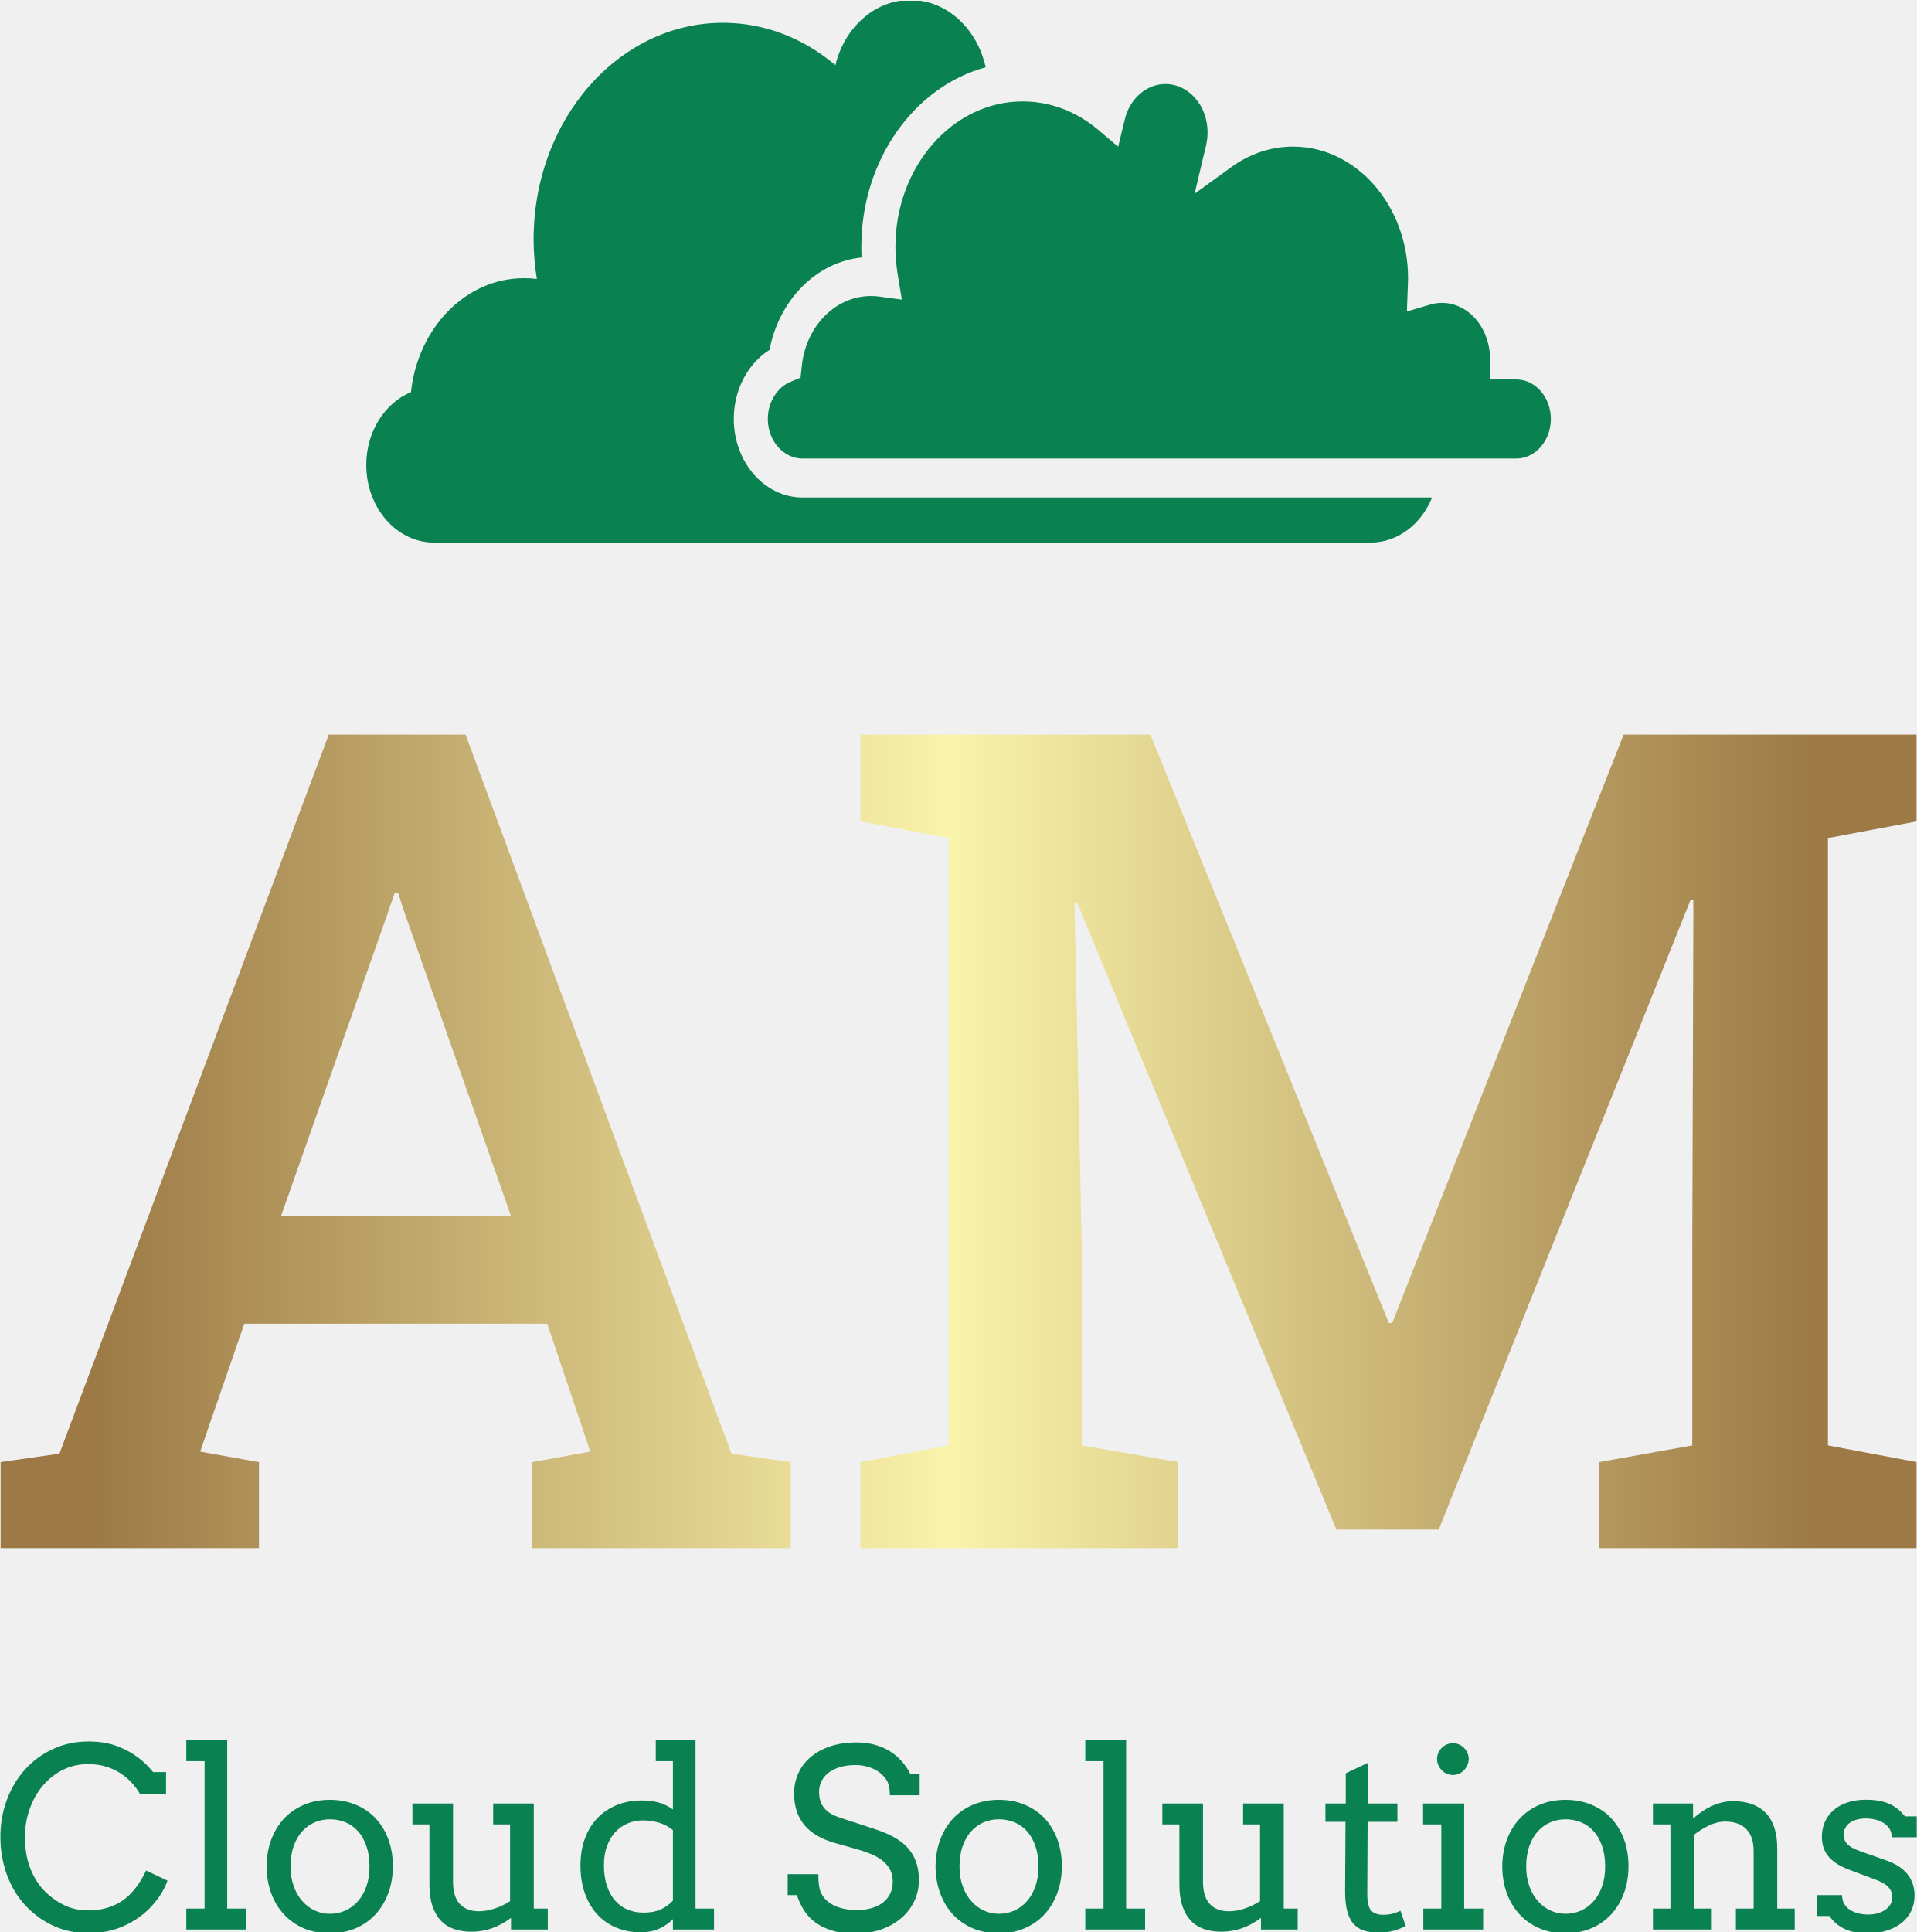
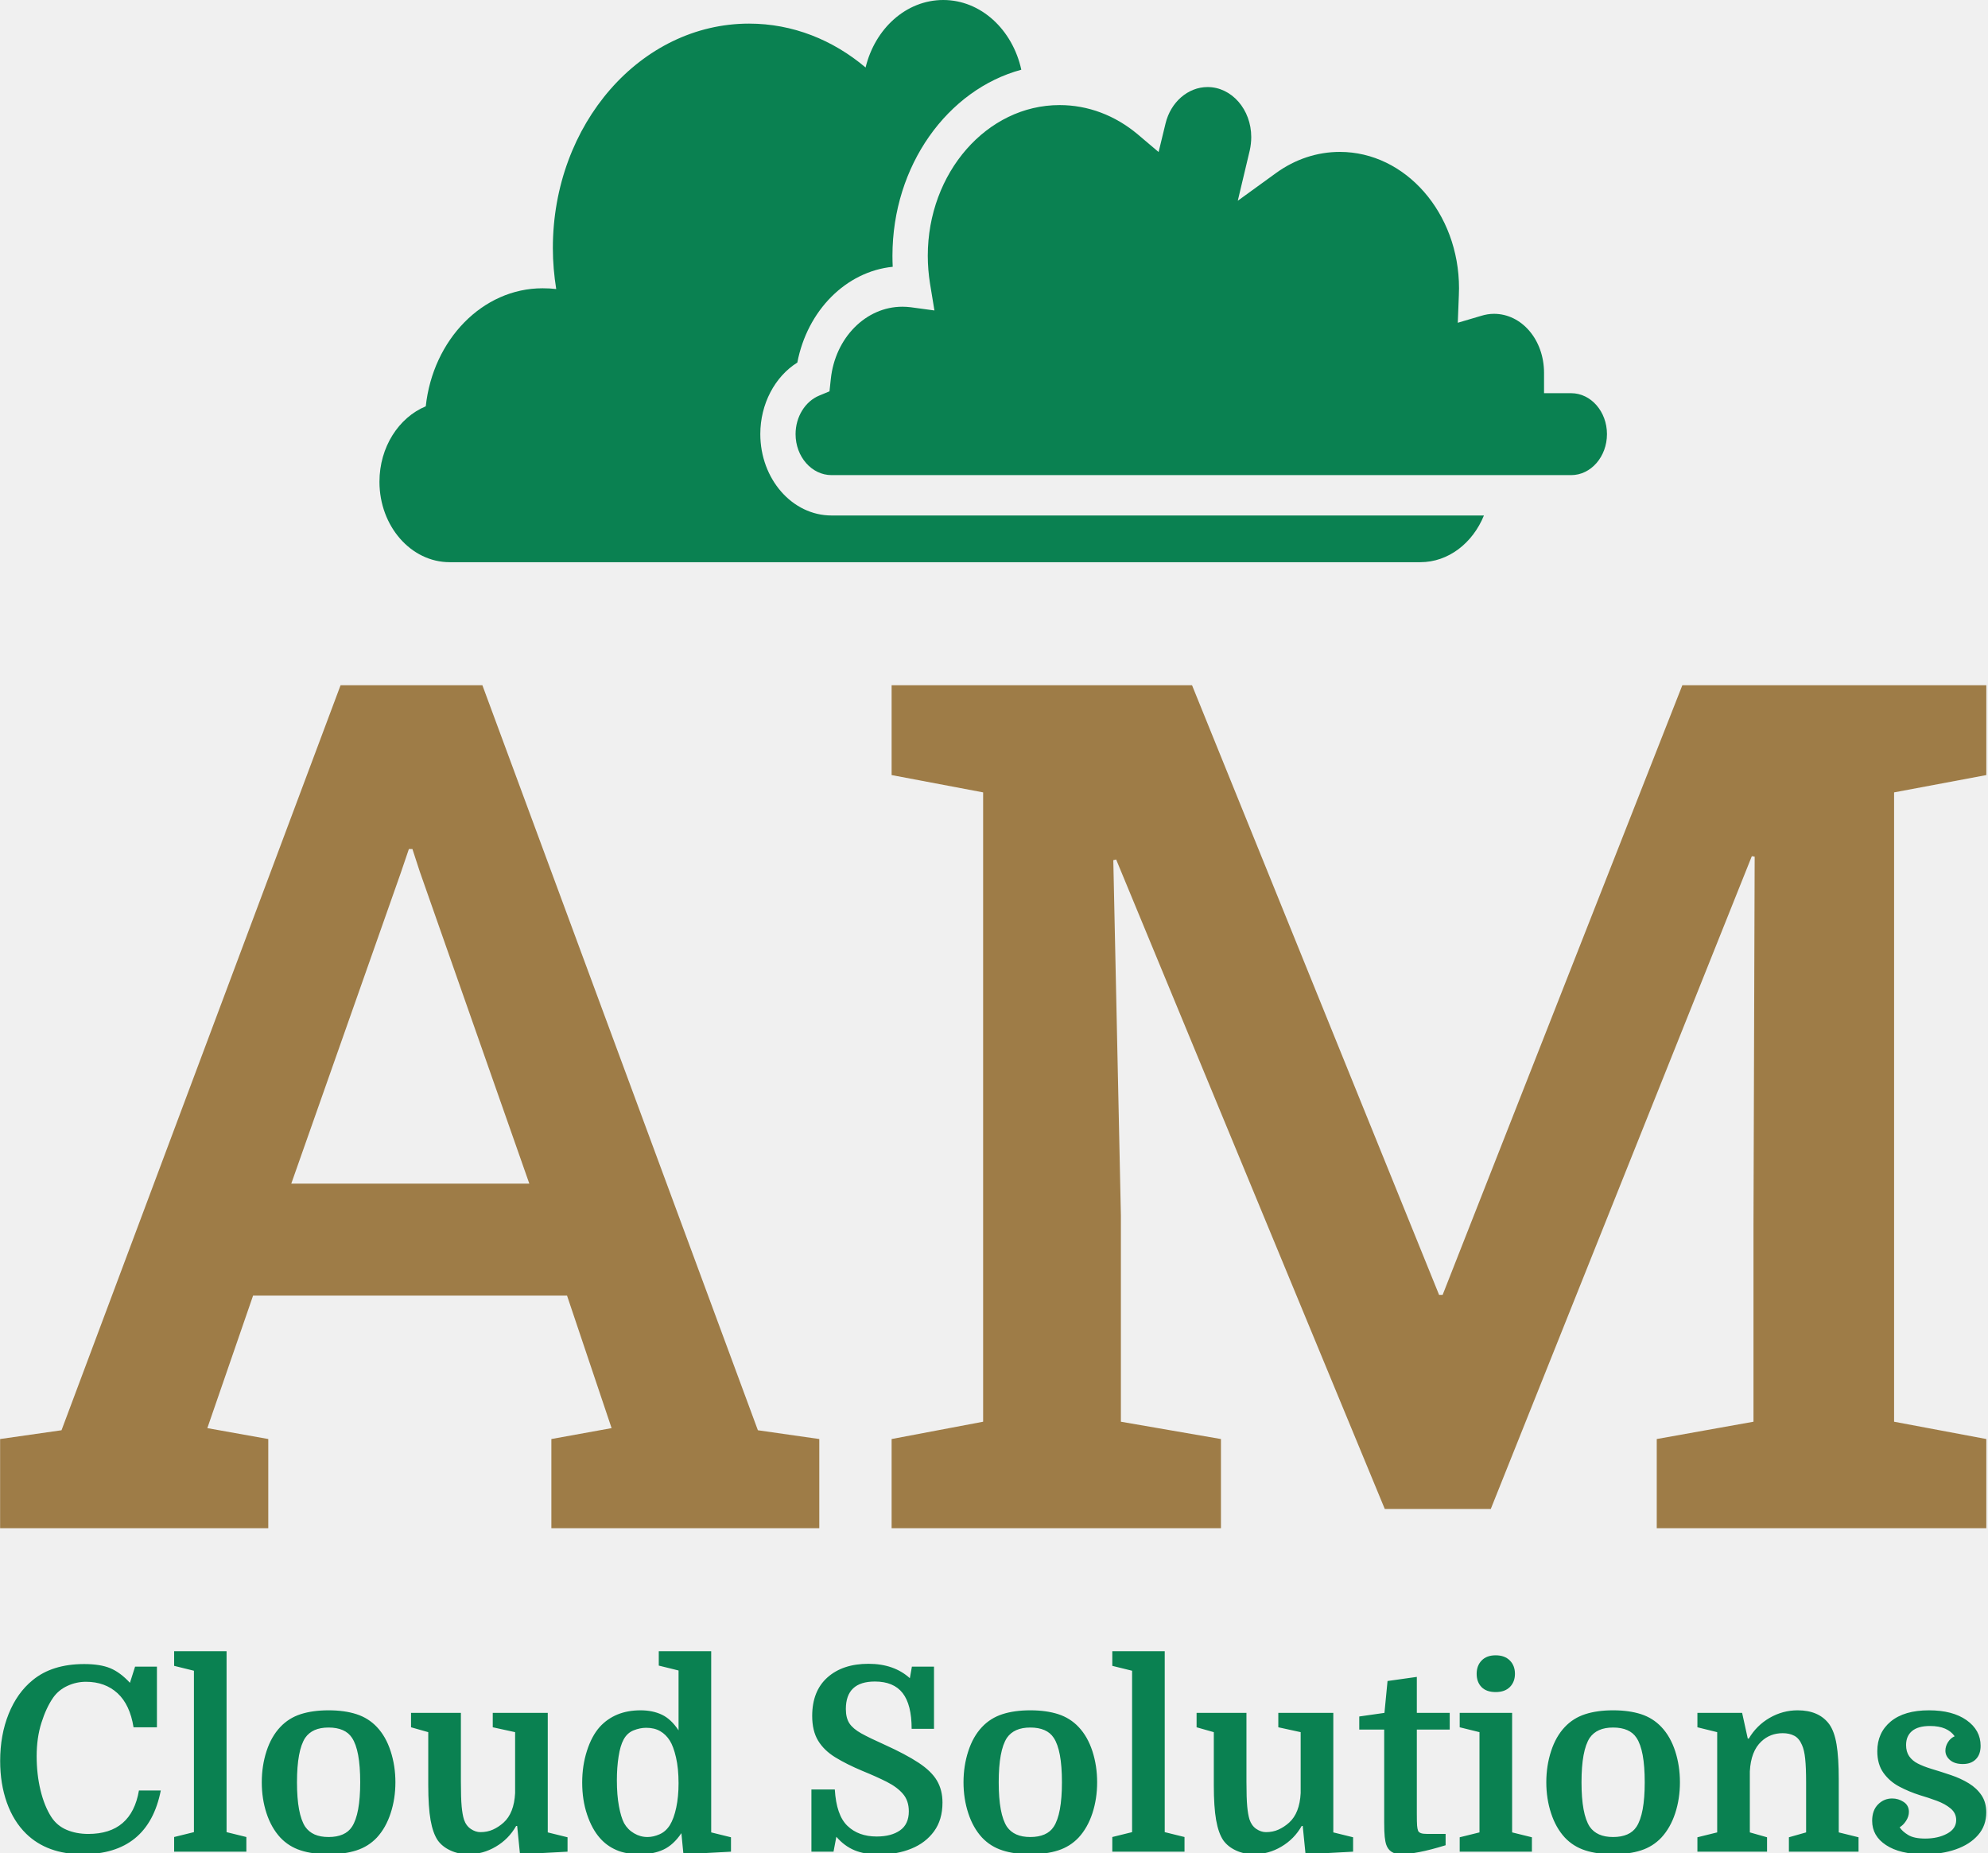
- <svg xmlns="http://www.w3.org/2000/svg" version="1.1" width="1000" height="1008" viewBox="0 0 1000 1008">
-   <g transform="matrix(1,0,0,1,0.1976897,0.4080972)">
-     <svg viewBox="0 0 245 247" data-background-color="#1f2937" preserveAspectRatio="xMidYMid meet" height="1008" width="1000">
-       <g id="tight-bounds" transform="matrix(1,0,0,1,-0.04843399,-0.1)">
-         <svg viewBox="0 0 245.097 247.2" height="247.2" width="245.097">
+ <svg xmlns="http://www.w3.org/2000/svg" version="1.1" width="1500" height="1398" viewBox="0 0 1500 1398">
+   <g transform="matrix(1,0,0,1,-0.5944038,0.5659919)">
+     <svg viewBox="0 0 265 247" data-background-color="#1f2937" preserveAspectRatio="xMidYMid meet" height="1398" width="1500">
+       <g id="tight-bounds" transform="matrix(1,0,0,1,0.1050113,-0.1)">
+         <svg viewBox="0 0 264.79 247.2" height="247.2" width="264.79">
          <g>
-             <svg viewBox="0 0 245.097 247.2" height="247.2" width="245.097">
+             <svg viewBox="0 0 264.79 247.2" height="247.2" width="264.79">
              <g>
-                 <svg viewBox="0 0 395.52 398.914" height="247.2" width="245.097">
-                   <g transform="matrix(1,0,0,1,0,151.5611)">
-                     <svg viewBox="0 0 395.52 247.353" height="247.353" width="395.52">
-                       <g id="textblocktransform">
-                         <svg viewBox="0 0 395.52 247.353" height="247.353" width="395.52" id="textblock">
-                           <g>
-                             <svg viewBox="0 0 395.52 167.845" height="167.845" width="395.52">
-                               <g transform="matrix(1,0,0,1,0,0)">
-                                 <svg width="395.52" viewBox="1.29 -35.55 83.77 35.55" height="167.845" data-palette-color="url(#42454261-adbe-470b-a712-112ee8628300)" />
+                 <svg viewBox="0 0 264.79 247.2" height="247.2" width="264.79">
+                   <g>
+                     <svg viewBox="0 0 395.52 369.246" height="247.2" width="264.79">
+                       <g transform="matrix(1,0,0,1,0,136.4295)">
+                         <svg viewBox="0 0 395.52 232.816" height="232.816" width="395.52">
+                           <g id="textblocktransform">
+                             <svg viewBox="0 0 395.52 232.816" height="232.816" width="395.52" id="textblock">
+                               <g>
+                                 <svg viewBox="0 0 395.52 167.845" height="167.845" width="395.52">
+                                   <g transform="matrix(1,0,0,1,0,0)">
+                                     <svg width="395.52" viewBox="1.29 -35.55 83.77 35.55" height="167.845" data-palette-color="#9e7c47">
+                                       <path d="M12.6 0L1.29 0 1.29-3.76 3.88-4.13 15.65-35.55 21.63-35.55 33.25-4.13 35.84-3.76 35.84 0 24.54 0 24.54-3.76 27.08-4.22 25.2-9.81 11.96-9.81 10.03-4.22 12.6-3.76 12.6 0ZM18.19-27.64L13.57-14.53 23.61-14.53 18.99-27.69 18.68-28.64 18.53-28.64 18.19-27.64ZM52.78 0L38.89 0 38.89-3.76 42.75-4.49 42.75-31.03 38.89-31.76 38.89-35.55 42.75-35.55 51.56-35.55 61.98-9.84 62.13-9.84 72.24-35.55 85.06-35.55 85.06-31.76 81.17-31.03 81.17-4.49 85.06-3.76 85.06 0 71.16 0 71.16-3.76 75.24-4.49 75.24-12.77 75.29-28.32 75.17-28.34 64.16-0.81 59.69-0.81 48.36-28.2 48.24-28.17 48.56-13.18 48.56-4.49 52.78-3.76 52.78 0Z" opacity="1" transform="matrix(1,0,0,1,0,0)" fill="#9e7c47" class="wordmark-text-0" data-fill-palette-color="primary" id="text-0" />
+                                     </svg>
+                                   </g>
+                                 </svg>
                              </g>
-                             </svg>
-                           </g>
-                           <g transform="matrix(1,0,0,1,0,207.4695)">
-                             <svg viewBox="0 0 395.52 39.883" height="39.883" width="395.52">
-                               <g transform="matrix(1,0,0,1,0,0)">
-                                 <svg width="395.52" viewBox="1.76 -37.99 384.68 38.8" height="39.883" data-palette-color="#0a8151">
-                                   <path d="M35.01-27.25L29.76-27.25Q28.13-30.03 25.43-31.62 22.73-33.2 19.41-33.2L19.41-33.2Q16.58-33.2 14.23-32.01 11.89-30.81 10.22-28.8 8.54-26.78 7.62-24.13 6.69-21.48 6.69-18.55L6.69-18.55Q6.69-15.09 7.71-12.41 8.74-9.74 10.39-7.97 12.04-6.2 14.31-5.02 16.58-3.83 19.41-3.83L19.41-3.83Q23.27-3.83 26.12-5.7 28.98-7.57 31.01-11.84L31.01-11.84 35.3-9.81Q34.38-7.18 32.15-4.72 29.93-2.27 26.67-0.77 23.41 0.73 19.46 0.73L19.46 0.73Q15.67 0.73 12.5-0.7 9.33-2.12 6.85-4.76 4.37-7.4 3.06-11.01 1.76-14.62 1.76-18.55L1.76-18.55Q1.76-22.51 3.06-26.03 4.37-29.54 6.73-32.14 9.08-34.74 12.34-36.24 15.6-37.74 19.41-37.74L19.41-37.74Q22.8-37.74 25.27-36.78 27.73-35.82 29.46-34.48 31.18-33.15 32.42-31.59L32.42-31.59 35.01-31.59 35.01-27.25ZM39.08-33.79L39.08-37.99 47.29-37.99 47.29-4.2 51.1-4.2 51.1 0 39.08 0 39.08-4.2 42.75-4.2 42.75-33.79 39.08-33.79ZM55.2-12.65L55.2-12.65Q55.22-15.65 56.16-18.12 57.1-20.58 58.78-22.35 60.47-24.12 62.79-25.07 65.11-26.03 67.89-26.03L67.89-26.03Q70.7-26.03 73.03-25.07 75.36-24.12 77.02-22.38 78.68-20.63 79.61-18.16 80.54-15.7 80.54-12.7L80.54-12.7Q80.54-9.74 79.61-7.26 78.68-4.79 77.02-3 75.36-1.22 73.03-0.23 70.7 0.76 67.89 0.76L67.89 0.76Q65.03 0.76 62.71-0.22 60.4-1.2 58.74-2.97 57.08-4.74 56.15-7.2 55.22-9.67 55.2-12.65ZM60-12.65L60-12.65Q60-10.47 60.63-8.72 61.25-6.96 62.34-5.73 63.42-4.49 64.85-3.82 66.28-3.15 67.89-3.15L67.89-3.15Q69.58-3.15 71.03-3.81 72.48-4.47 73.55-5.7 74.63-6.93 75.24-8.69 75.85-10.45 75.85-12.65L75.85-12.65Q75.85-14.94 75.24-16.72 74.63-18.51 73.57-19.7 72.5-20.9 71.04-21.51 69.58-22.12 67.89-22.12L67.89-22.12Q66.28-22.12 64.85-21.51 63.42-20.9 62.34-19.7 61.25-18.51 60.63-16.72 60-14.94 60-12.65ZM100.68-21.09L100.68-25.29 108.83-25.29 108.83-4.2 111.64-4.2 111.64 0 104.26 0 104.26-2.34Q102.56-1.03 100.54-0.29 98.53 0.44 96.23 0.44L96.23 0.44Q94.33 0.44 92.78-0.11 91.23-0.66 90.14-1.82 89.06-2.98 88.47-4.76 87.88-6.54 87.88-9.01L87.88-9.01 87.88-21.09 84.47-21.09 84.47-25.29 92.62-25.29 92.62-9.55Q92.62-6.64 93.96-5.15 95.31-3.66 97.82-3.66L97.82-3.66Q99.31-3.66 100.96-4.2 102.6-4.74 104.07-5.69L104.07-5.69 104.07-21.09 100.68-21.09ZM133.32-33.79L133.32-37.99 141.3-37.99 141.3-4.2 145.01-4.2 145.01 0 136.76 0 136.76-2.08Q135.54-0.83 133.93-0.13 132.31 0.56 130.26 0.56L130.26 0.56Q127.7 0.56 125.49-0.33 123.28-1.22 121.66-2.94 120.03-4.66 119.12-7.17 118.2-9.67 118.2-12.89L118.2-12.89Q118.2-15.82 119.08-18.23 119.96-20.63 121.57-22.33 123.18-24.02 125.45-24.96 127.72-25.9 130.51-25.9L130.51-25.9Q132.34-25.9 133.85-25.5 135.37-25.1 136.76-24.1L136.76-24.1 136.76-33.79 133.32-33.79ZM130.85-3.39L130.85-3.39Q132.88-3.39 134.24-3.99 135.61-4.59 136.76-5.79L136.76-5.79 136.76-19.95Q135.54-20.97 133.95-21.44 132.36-21.9 130.7-21.9L130.7-21.9Q129.09-21.9 127.68-21.3 126.26-20.7 125.2-19.56 124.14-18.41 123.53-16.75 122.91-15.09 122.91-12.94L122.91-12.94Q122.91-10.6 123.5-8.81 124.09-7.03 125.14-5.82 126.19-4.61 127.65-4 129.12-3.39 130.85-3.39ZM146.91 0Q146.91 0 146.91 0ZM180.31-26.95Q180.31-29.1 179.53-30.18 178.74-31.25 177.8-31.82 176.86-32.4 175.74-32.7 174.62-33.01 173.5-33.01L173.5-33.01Q171.64-33.01 170.25-32.58 168.86-32.15 167.94-31.42 167.03-30.69 166.56-29.71 166.1-28.74 166.1-27.66L166.1-27.66Q166.1-26.05 166.67-25.06 167.25-24.07 168.12-23.47 169-22.88 170.07-22.53 171.13-22.19 172.1-21.85L172.1-21.85 177.04-20.24Q179.26-19.53 180.95-18.63 182.65-17.72 183.8-16.49 184.95-15.26 185.54-13.65 186.14-12.04 186.14-9.91L186.14-9.91Q186.14-7.62 185.2-5.66 184.26-3.71 182.58-2.27 180.89-0.83 178.56-0.01 176.23 0.81 173.45 0.81L173.45 0.81Q170.59 0.81 168.56 0.16 166.54-0.49 165.16-1.57 163.78-2.66 162.95-4.05 162.12-5.44 161.65-6.91L161.65-6.91 159.8-6.91 159.8-11.11 165.95-11.11Q165.95-8.4 166.53-7.28 167.1-6.15 168.12-5.41 169.15-4.66 170.57-4.28 171.98-3.91 173.69-3.91L173.69-3.91Q175.35-3.91 176.68-4.3 178.01-4.69 178.95-5.43 179.89-6.18 180.39-7.24 180.89-8.3 180.89-9.64L180.89-9.64Q180.89-11.13 180.27-12.17 179.65-13.21 178.67-13.94 177.69-14.67 176.54-15.14 175.38-15.6 174.3-15.94L174.3-15.94 168.95-17.46Q167.2-17.99 165.74-18.82 164.29-19.65 163.25-20.85 162.22-22.05 161.65-23.65 161.09-25.24 161.09-27.34L161.09-27.34Q161.09-29.47 161.92-31.32 162.75-33.18 164.36-34.57 165.98-35.96 168.31-36.76 170.64-37.55 173.64-37.55L173.64-37.55Q175.62-37.55 177.29-37.08 178.96-36.62 180.32-35.78 181.67-34.94 182.71-33.75 183.75-32.57 184.46-31.15L184.46-31.15 186.29-31.15 186.29-26.95 180.31-26.95ZM189.48-12.65L189.48-12.65Q189.51-15.65 190.45-18.12 191.39-20.58 193.07-22.35 194.76-24.12 197.08-25.07 199.4-26.03 202.18-26.03L202.18-26.03Q204.99-26.03 207.32-25.07 209.65-24.12 211.31-22.38 212.97-20.63 213.9-18.16 214.83-15.7 214.83-12.7L214.83-12.7Q214.83-9.74 213.9-7.26 212.97-4.79 211.31-3 209.65-1.22 207.32-0.23 204.99 0.76 202.18 0.76L202.18 0.76Q199.32 0.76 197-0.22 194.68-1.2 193.02-2.97 191.36-4.74 190.44-7.2 189.51-9.67 189.48-12.65ZM194.29-12.65L194.29-12.65Q194.29-10.47 194.92-8.72 195.54-6.96 196.63-5.73 197.71-4.49 199.14-3.82 200.57-3.15 202.18-3.15L202.18-3.15Q203.86-3.15 205.32-3.81 206.77-4.47 207.84-5.7 208.92-6.93 209.53-8.69 210.14-10.45 210.14-12.65L210.14-12.65Q210.14-14.94 209.53-16.72 208.92-18.51 207.86-19.7 206.79-20.9 205.33-21.51 203.86-22.12 202.18-22.12L202.18-22.12Q200.57-22.12 199.14-21.51 197.71-20.9 196.63-19.7 195.54-18.51 194.92-16.72 194.29-14.94 194.29-12.65ZM219.54-33.79L219.54-37.99 227.74-37.99 227.74-4.2 231.55-4.2 231.55 0 219.54 0 219.54-4.2 223.2-4.2 223.2-33.79 219.54-33.79ZM251.22-21.09L251.22-25.29 259.38-25.29 259.38-4.2 262.18-4.2 262.18 0 254.81 0 254.81-2.34Q253.1-1.03 251.09-0.29 249.07 0.44 246.78 0.44L246.78 0.44Q244.87 0.44 243.32-0.11 241.77-0.66 240.69-1.82 239.6-2.98 239.02-4.76 238.43-6.54 238.43-9.01L238.43-9.01 238.43-21.09 235.01-21.09 235.01-25.29 243.17-25.29 243.17-9.55Q243.17-6.64 244.51-5.15 245.85-3.66 248.37-3.66L248.37-3.66Q249.86-3.66 251.5-4.2 253.15-4.74 254.62-5.69L254.62-5.69 254.62-21.09 251.22-21.09ZM276.27-33.45L276.27-25.29 282.2-25.29 282.2-21.61 276.22-21.61 276.15-7.01Q276.15-5.52 276.49-4.59 276.83-3.66 277.59-3.31 278.34-2.95 279.3-2.95L279.3-2.95Q280.32-2.95 281.1-3.14 281.88-3.32 282.81-3.76L282.81-3.76 283.86-0.71Q282.69-0.1 281.4 0.26 280.1 0.61 278.34 0.61L278.34 0.61Q276.68 0.61 275.45 0.21 274.22-0.2 273.38-1.15 272.53-2.1 272.12-3.7 271.7-5.3 271.7-7.69L271.7-7.69 271.78-21.61 267.75-21.61 267.75-25.29 271.83-25.29 271.83-31.35 276.27-33.45ZM287.35-21.09L287.35-25.29 295.6-25.29 295.6-4.2 299.41-4.2 299.41 0 287.4 0 287.4-4.2 291.01-4.2 291.01-21.09 287.35-21.09ZM290.16-34.25L290.16-34.25Q290.16-34.89 290.41-35.46 290.67-36.04 291.1-36.46 291.53-36.89 292.11-37.15 292.7-37.4 293.36-37.4L293.36-37.4Q293.99-37.4 294.56-37.15 295.14-36.89 295.57-36.46 295.99-36.04 296.25-35.46 296.51-34.89 296.51-34.25L296.51-34.25Q296.51-33.59 296.25-33.01 295.99-32.42 295.57-31.97 295.14-31.52 294.56-31.26 293.99-31.01 293.36-31.01L293.36-31.01Q292.7-31.01 292.11-31.26 291.53-31.52 291.1-31.97 290.67-32.42 290.41-33.01 290.16-33.59 290.16-34.25ZM303.24-12.65L303.24-12.65Q303.27-15.65 304.21-18.12 305.15-20.58 306.83-22.35 308.51-24.12 310.83-25.07 313.15-26.03 315.94-26.03L315.94-26.03Q318.74-26.03 321.08-25.07 323.41-24.12 325.07-22.38 326.73-20.63 327.66-18.16 328.58-15.7 328.58-12.7L328.58-12.7Q328.58-9.74 327.66-7.26 326.73-4.79 325.07-3 323.41-1.22 321.08-0.23 318.74 0.76 315.94 0.76L315.94 0.76Q313.08 0.76 310.76-0.22 308.44-1.2 306.78-2.97 305.12-4.74 304.19-7.2 303.27-9.67 303.24-12.65ZM308.05-12.65L308.05-12.65Q308.05-10.47 308.67-8.72 309.3-6.96 310.38-5.73 311.47-4.49 312.9-3.82 314.33-3.15 315.94-3.15L315.94-3.15Q317.62-3.15 319.07-3.81 320.53-4.47 321.6-5.7 322.68-6.93 323.29-8.69 323.9-10.45 323.9-12.65L323.9-12.65Q323.9-14.94 323.29-16.72 322.68-18.51 321.61-19.7 320.55-20.9 319.09-21.51 317.62-22.12 315.94-22.12L315.94-22.12Q314.33-22.12 312.9-21.51 311.47-20.9 310.38-19.7 309.3-18.51 308.67-16.72 308.05-14.94 308.05-12.65ZM350.14 0L350.14-4.2 353.7-4.2 353.7-15.75Q353.7-18.65 352.23-20.15 350.75-21.66 347.99-21.66L347.99-21.66Q346.4-21.66 344.79-20.9 343.18-20.14 341.74-19.02L341.74-19.02 341.74-4.2 345.3-4.2 345.3 0 333.49 0 333.49-4.2 337-4.2 337-21.09 333.49-21.09 333.49-25.29 341.54-25.29 341.54-22.31 341.59-22.31Q342.4-23.02 343.31-23.66 344.23-24.29 345.23-24.76 346.23-25.22 347.32-25.49 348.41-25.76 349.6-25.76L349.6-25.76Q351.63-25.76 353.26-25.2 354.9-24.63 356.05-23.49 357.19-22.34 357.82-20.54 358.44-18.75 358.44-16.31L358.44-16.31 358.44-4.2 361.95-4.2 361.95 0 350.14 0ZM381.43-18.51Q381.43-19.53 380.96-20.25 380.48-20.97 379.73-21.42 378.97-21.88 378.04-22.08 377.11-22.29 376.23-22.29L376.23-22.29Q375.26-22.29 374.44-22.07 373.62-21.85 373.04-21.44 372.45-21.02 372.12-20.42 371.79-19.82 371.79-19.09L371.79-19.09Q371.79-17.82 372.56-17.08 373.33-16.33 375.14-15.7L375.14-15.7 379.99-13.99Q383.12-12.94 384.56-11.13 386-9.33 386-6.81L386-6.81Q386-5.13 385.33-3.72 384.66-2.32 383.42-1.33 382.19-0.34 380.46 0.21 378.72 0.76 376.6 0.76L376.6 0.76Q373.65 0.76 371.79-0.2 369.94-1.15 368.93-2.71L368.93-2.71 366.4-2.71 366.4-6.91 371.45-6.91Q371.45-5.86 371.9-5.11 372.35-4.37 373.1-3.91 373.84-3.44 374.78-3.22 375.72-3 376.7-3L376.7-3Q377.65-3 378.53-3.23 379.41-3.47 380.08-3.92 380.75-4.37 381.14-5 381.53-5.64 381.53-6.45L381.53-6.45Q381.53-7.67 380.74-8.52 379.95-9.38 378.04-10.06L378.04-10.06 373.21-11.87Q370.25-12.92 368.82-14.54 367.4-16.16 367.4-18.6L367.4-18.6Q367.4-20.21 367.99-21.58 368.59-22.95 369.73-23.94 370.86-24.93 372.5-25.49 374.13-26.05 376.23-26.05L376.23-26.05Q378.94-26.05 380.78-25.29 382.61-24.54 384.07-22.71L384.07-22.71 386.44-22.71 386.44-18.51 381.43-18.51Z" opacity="1" transform="matrix(1,0,0,1,0,0)" fill="#0a8151" class="slogan-text-1" data-fill-palette-color="secondary" id="text-1" />
+                               <g transform="matrix(1,0,0,1,0,192.3379)">
+                                 <svg viewBox="0 0 395.52 40.478" height="40.478" width="395.52">
+                                   <g transform="matrix(1,0,0,1,0,0)">
+                                     <svg width="395.52" viewBox="2.15 -39 386.42 39.55" height="40.478" data-palette-color="#0a8151">
+                                       <path d="M18.85-33.05L18.85-33.05Q16.95-33.05 15.23-32.25 13.5-31.45 12.45-29.95L12.45-29.95Q11.1-28 10.18-25.08 9.25-22.15 9.25-18.6L9.25-18.6Q9.25-15.05 10-11.95 10.75-8.85 12.1-6.75L12.1-6.75Q13.2-5.05 15.08-4.25 16.95-3.45 19.3-3.45L19.3-3.45Q27.7-3.45 29.15-11.9L29.15-11.9 33.4-11.9Q30.95 0.5 18.2 0.5L18.2 0.5Q11.3 0.5 7.2-3.5L7.2-3.5Q4.75-5.9 3.45-9.55 2.15-13.2 2.15-17.65L2.15-17.65Q2.15-22.7 3.8-26.8 5.45-30.9 8.45-33.35L8.45-33.35Q12.25-36.5 18.5-36.5L18.5-36.5Q21.6-36.5 23.55-35.7 25.5-34.9 27.4-32.85L27.4-32.85 28.4-36 32.65-36 32.65-24.2 28.1-24.2Q27.4-28.6 24.98-30.83 22.55-33.05 18.85-33.05ZM36-2.85L39.85-3.8 39.85-35.2 36-36.15 36-39 46.2-39 46.2-3.8 50.05-2.85 50.05 0 36 0 36-2.85ZM79.05-13.5L79.05-13.5Q79.05-10.3 78.12-7.48 77.2-4.65 75.45-2.75L75.45-2.75Q73.8-1 71.47-0.25 69.15 0.5 66.05 0.5L66.05 0.5Q62.95 0.5 60.62-0.25 58.3-1 56.65-2.75L56.65-2.75Q54.9-4.65 53.97-7.48 53.05-10.3 53.05-13.5L53.05-13.5Q53.05-16.7 53.97-19.55 54.9-22.4 56.65-24.25L56.65-24.25Q58.3-26 60.62-26.75 62.95-27.5 66.05-27.5L66.05-27.5Q69.15-27.5 71.47-26.75 73.8-26 75.45-24.25L75.45-24.25Q77.2-22.4 78.12-19.55 79.05-16.7 79.05-13.5ZM61.5-4.85L61.5-4.85Q62.2-3.85 63.32-3.35 64.45-2.85 66.05-2.85L66.05-2.85Q67.65-2.85 68.8-3.35 69.95-3.85 70.6-4.85L70.6-4.85Q72.2-7.3 72.2-13.5L72.2-13.5Q72.2-16.65 71.8-18.8 71.4-20.95 70.6-22.15L70.6-22.15Q69.95-23.15 68.8-23.65 67.65-24.15 66.05-24.15L66.05-24.15Q64.45-24.15 63.32-23.65 62.2-23.15 61.5-22.15L61.5-22.15Q59.9-19.7 59.9-13.5L59.9-13.5Q59.9-7.3 61.5-4.85ZM82.09-27L91.79-27 91.79-13.6Q91.79-10.4 91.94-8.8 92.09-7.2 92.39-6.25L92.39-6.25Q92.79-5.05 93.72-4.42 94.64-3.8 95.59-3.8L95.59-3.8Q96.94-3.8 98.04-4.3 99.14-4.8 100.09-5.65L100.09-5.65Q102.14-7.5 102.34-11.4L102.34-11.4 102.34-23.25 97.99-24.2 97.99-27 108.69-27 108.69-3.75 112.54-2.8 112.54 0 103.29 0.5 102.74-5 102.54-5Q101.09-2.45 98.59-0.98 96.09 0.5 93.24 0.5L93.24 0.5Q91.34 0.5 89.77-0.23 88.19-0.95 87.29-2.2L87.29-2.2Q86.34-3.6 85.89-6.15 85.44-8.7 85.44-12.95L85.44-12.95 85.44-23.25 82.09-24.2 82.09-27ZM115.39-13.45L115.39-13.45Q115.39-16.75 116.32-19.63 117.24-22.5 118.79-24.25L118.79-24.25Q120.24-25.85 122.24-26.68 124.24-27.5 126.74-27.5L126.74-27.5Q129.09-27.5 130.89-26.65 132.69-25.8 134.14-23.6L134.14-23.6 134.14-35.25 130.29-36.2 130.29-39 140.49-39 140.49-3.75 144.34-2.8 144.34 0 135.09 0.5 134.69-3.6Q133.14-1.3 131.19-0.4 129.24 0.5 126.64 0.5L126.64 0.5Q123.89 0.5 122.02-0.33 120.14-1.15 118.84-2.65L118.84-2.65Q117.29-4.4 116.34-7.23 115.39-10.05 115.39-13.45ZM134.14-13.3L134.14-13.3Q134.14-16.2 133.64-18.35 133.14-20.5 132.44-21.6L132.44-21.6Q131.69-22.8 130.56-23.45 129.44-24.1 127.84-24.1L127.84-24.1Q126.64-24.1 125.39-23.6 124.14-23.1 123.44-21.8L123.44-21.8Q122.79-20.6 122.47-18.5 122.14-16.4 122.14-13.9L122.14-13.9Q122.14-11 122.54-8.85 122.94-6.7 123.54-5.55L123.54-5.55Q124.24-4.3 125.47-3.58 126.69-2.85 128.09-2.85L128.09-2.85Q129.24-2.85 130.44-3.38 131.64-3.9 132.44-5.15L132.44-5.15Q133.24-6.45 133.69-8.58 134.14-10.7 134.14-13.3ZM173.19 0.55L173.19 0.55Q170.34 0.55 168.36-0.28 166.39-1.1 164.84-2.9L164.84-2.9 164.29 0 159.99 0 159.99-12.1 164.54-12.1Q164.84-7.1 166.99-5.03 169.14-2.95 172.69-2.95L172.69-2.95Q175.54-2.95 177.24-4.15 178.94-5.35 178.94-7.85L178.94-7.85Q178.94-9.9 177.81-11.23 176.69-12.55 174.66-13.58 172.64-14.6 169.94-15.7L169.94-15.7Q166.84-17 164.64-18.35 162.44-19.7 161.29-21.6 160.14-23.5 160.14-26.4L160.14-26.4Q160.14-31.25 163.11-33.9 166.09-36.55 171.09-36.55L171.09-36.55Q176.04-36.55 179.14-33.75L179.14-33.75 179.54-36 183.84-36 183.84-23.9 179.49-23.9Q179.49-28.6 177.74-30.85 175.99-33.1 172.34-33.1L172.34-33.1Q166.69-33.1 166.69-27.75L166.69-27.75Q166.69-26 167.39-24.95 168.09-23.9 169.71-23 171.34-22.1 174.14-20.85L174.14-20.85Q178.34-18.95 180.84-17.3 183.34-15.65 184.41-13.83 185.49-12 185.49-9.55L185.49-9.55Q185.49-6.2 183.84-3.95 182.19-1.7 179.41-0.58 176.64 0.55 173.19 0.55ZM215.58-13.5L215.58-13.5Q215.58-10.3 214.66-7.48 213.73-4.65 211.98-2.75L211.98-2.75Q210.33-1 208.01-0.25 205.68 0.5 202.58 0.5L202.58 0.5Q199.48 0.5 197.16-0.25 194.83-1 193.18-2.75L193.18-2.75Q191.43-4.65 190.51-7.48 189.58-10.3 189.58-13.5L189.58-13.5Q189.58-16.7 190.51-19.55 191.43-22.4 193.18-24.25L193.18-24.25Q194.83-26 197.16-26.75 199.48-27.5 202.58-27.5L202.58-27.5Q205.68-27.5 208.01-26.75 210.33-26 211.98-24.25L211.98-24.25Q213.73-22.4 214.66-19.55 215.58-16.7 215.58-13.5ZM198.03-4.85L198.03-4.85Q198.73-3.85 199.86-3.35 200.98-2.85 202.58-2.85L202.58-2.85Q204.18-2.85 205.33-3.35 206.48-3.85 207.13-4.85L207.13-4.85Q208.73-7.3 208.73-13.5L208.73-13.5Q208.73-16.65 208.33-18.8 207.93-20.95 207.13-22.15L207.13-22.15Q206.48-23.15 205.33-23.65 204.18-24.15 202.58-24.15L202.58-24.15Q200.98-24.15 199.86-23.65 198.73-23.15 198.03-22.15L198.03-22.15Q196.43-19.7 196.43-13.5L196.43-13.5Q196.43-7.3 198.03-4.85ZM218.53-2.85L222.38-3.8 222.38-35.2 218.53-36.15 218.53-39 228.73-39 228.73-3.8 232.58-2.85 232.58 0 218.53 0 218.53-2.85ZM234.93-27L244.63-27 244.63-13.6Q244.63-10.4 244.78-8.8 244.93-7.2 245.23-6.25L245.23-6.25Q245.63-5.05 246.55-4.42 247.48-3.8 248.43-3.8L248.43-3.8Q249.78-3.8 250.88-4.3 251.98-4.8 252.93-5.65L252.93-5.65Q254.98-7.5 255.18-11.4L255.18-11.4 255.18-23.25 250.83-24.2 250.83-27 261.53-27 261.53-3.75 265.38-2.8 265.38 0 256.13 0.5 255.58-5 255.38-5Q253.93-2.45 251.43-0.98 248.93 0.5 246.08 0.5L246.08 0.5Q244.18 0.5 242.6-0.23 241.03-0.95 240.13-2.2L240.13-2.2Q239.18-3.6 238.73-6.15 238.28-8.7 238.28-12.95L238.28-12.95 238.28-23.25 234.93-24.2 234.93-27ZM271.43-23.75L266.58-23.75 266.58-26.3 271.48-27 272.08-33.2 277.78-34 277.78-27 284.18-27 284.18-23.75 277.78-23.75 277.78-7.4Q277.78-5.7 277.83-5.08 277.88-4.45 278.03-4.05L278.03-4.05Q278.18-3.75 278.58-3.6 278.98-3.45 279.88-3.45L279.88-3.45 283.38-3.45 283.38-1.25Q280.48-0.35 278.25 0.08 276.03 0.5 274.73 0.5L274.73 0.5Q272.48 0.5 271.83-1.35L271.83-1.35Q271.63-1.95 271.53-2.9 271.43-3.85 271.43-5.7L271.43-5.7 271.43-23.75ZM289.97-3.75L289.97-23.25 286.12-24.2 286.12-27 296.32-27 296.32-3.75 300.17-2.8 300.17 0 286.12 0 286.12-2.8 289.97-3.75ZM289.42-34.6L289.42-34.6Q289.42-36.2 290.4-37.2 291.37-38.2 293.12-38.2L293.12-38.2Q294.87-38.2 295.87-37.2 296.87-36.2 296.87-34.6L296.87-34.6Q296.87-33.05 295.9-32.05 294.92-31.05 293.12-31.05L293.12-31.05Q291.32-31.05 290.37-32.02 289.42-33 289.42-34.6ZM328.97-13.5L328.97-13.5Q328.97-10.3 328.05-7.48 327.12-4.65 325.37-2.75L325.37-2.75Q323.72-1 321.4-0.25 319.07 0.5 315.97 0.5L315.97 0.5Q312.87 0.5 310.55-0.25 308.22-1 306.57-2.75L306.57-2.75Q304.82-4.65 303.9-7.48 302.97-10.3 302.97-13.5L302.97-13.5Q302.97-16.7 303.9-19.55 304.82-22.4 306.57-24.25L306.57-24.25Q308.22-26 310.55-26.75 312.87-27.5 315.97-27.5L315.97-27.5Q319.07-27.5 321.4-26.75 323.72-26 325.37-24.25L325.37-24.25Q327.12-22.4 328.05-19.55 328.97-16.7 328.97-13.5ZM311.42-4.85L311.42-4.85Q312.12-3.85 313.25-3.35 314.37-2.85 315.97-2.85L315.97-2.85Q317.57-2.85 318.72-3.35 319.87-3.85 320.52-4.85L320.52-4.85Q322.12-7.3 322.12-13.5L322.12-13.5Q322.12-16.65 321.72-18.8 321.32-20.95 320.52-22.15L320.52-22.15Q319.87-23.15 318.72-23.65 317.57-24.15 315.97-24.15L315.97-24.15Q314.37-24.15 313.25-23.65 312.12-23.15 311.42-22.15L311.42-22.15Q309.82-19.7 309.82-13.5L309.82-13.5Q309.82-7.3 311.42-4.85ZM332.37-2.8L336.22-3.75 336.22-23.25 332.37-24.2 332.37-27 341.07-27 342.17-22 342.37-22Q343.87-24.55 346.42-26.03 348.97-27.5 351.87-27.5L351.87-27.5Q356.02-27.5 358.02-24.8L358.02-24.8Q359.02-23.4 359.44-20.88 359.87-18.35 359.87-14.05L359.87-14.05 359.87-3.75 363.72-2.8 363.72 0 350.17 0 350.17-2.8 353.52-3.75 353.52-13.4Q353.52-16.4 353.34-18.07 353.17-19.75 352.72-20.75L352.72-20.75Q352.17-22.05 351.22-22.55 350.27-23.05 348.97-23.05L348.97-23.05Q346.52-23.05 344.82-21.45L344.82-21.45Q342.77-19.55 342.57-15.6L342.57-15.6 342.57-3.75 345.92-2.8 345.92 0 332.37 0 332.37-2.8ZM376.67-2.55L376.67-2.55Q379.17-2.55 380.94-3.5 382.72-4.45 382.72-6.15L382.72-6.15Q382.72-7.5 381.64-8.4 380.57-9.3 378.94-9.9 377.32-10.5 375.62-11L375.62-11Q373.57-11.65 371.67-12.65 369.77-13.65 368.57-15.33 367.37-17 367.37-19.55L367.37-19.55Q367.37-23.15 369.99-25.33 372.62-27.5 377.42-27.5L377.42-27.5Q382.02-27.5 384.74-25.58 387.47-23.65 387.47-20.6L387.47-20.6Q387.47-18.9 386.54-17.98 385.62-17.05 384.02-17.05L384.02-17.05Q382.42-17.05 381.52-17.82 380.62-18.6 380.62-19.65L380.62-19.65Q380.62-20.5 381.12-21.3 381.62-22.1 382.42-22.45L382.42-22.45Q381.77-23.4 380.57-23.93 379.37-24.45 377.62-24.45L377.62-24.45Q375.32-24.45 374.14-23.48 372.97-22.5 372.97-20.75L372.97-20.75Q372.97-19.45 373.57-18.57 374.17-17.7 375.24-17.15 376.32-16.6 377.77-16.15L377.77-16.15Q379.77-15.55 381.69-14.9 383.62-14.25 385.17-13.3 386.72-12.35 387.64-10.98 388.57-9.6 388.57-7.65L388.57-7.65Q388.57-5.05 386.97-3.23 385.37-1.4 382.64-0.45 379.92 0.5 376.52 0.5L376.52 0.5Q371.77 0.5 369.07-1.28 366.37-3.05 366.37-6L366.37-6Q366.37-8.05 367.52-9.2 368.67-10.35 370.27-10.35L370.27-10.35Q371.47-10.35 372.49-9.68 373.52-9 373.52-7.75L373.52-7.75Q373.52-6.85 372.97-6 372.42-5.15 371.72-4.75L371.72-4.75Q372.22-3.95 373.37-3.25 374.52-2.55 376.67-2.55Z" opacity="1" transform="matrix(1,0,0,1,0,0)" fill="#0a8151" class="slogan-text-1" data-fill-palette-color="secondary" id="text-1" />
+                                     </svg>
+                                   </g>
                                </svg>
                              </g>
                            </svg>
                          </g>
                        </svg>
                      </g>
-                     </svg>
-                   </g>
-                   <g transform="matrix(1,0,0,1,75.54432,0)">
-                     <svg viewBox="0 0 244.431 111.937" height="111.937" width="244.431">
-                       <g>
-                         <svg version="1.1" x="0" y="0" viewBox="1 27.277 97.07 44.453" enable-background="new 0 0 100 100" xml:space="preserve" height="111.937" width="244.431" class="icon-icon-0" data-fill-palette-color="accent" id="icon-0">
-                           <g fill="#0a8151" data-fill-palette-color="accent">
-                             <path fill-rule="evenodd" clip-rule="evenodd" fill="#0a8151" d="M36.748 68.037c-3.109 0-5.631-2.889-5.631-6.441 0-2.373 1.148-4.537 2.928-5.652 0.791-4.125 3.858-7.2 7.543-7.571-0.014-0.294-0.021-0.577-0.021-0.868 0-7.144 4.363-13.14 10.19-14.716-0.693-3.165-3.194-5.512-6.171-5.512-2.935 0-5.4 2.263-6.143 5.337-2.577-2.178-5.757-3.47-9.217-3.47-8.566 0-15.514 7.943-15.514 17.751 0 1.1 0.098 2.186 0.266 3.236-0.35-0.042-0.714-0.06-1.078-0.06-4.749 0-8.671 4.073-9.238 9.333C2.526 60.293 1 62.627 1 65.371c0 3.51 2.493 6.359 5.554 6.359h76.757c2.228 0 4.146-1.52 5.029-3.693H36.748z" data-fill-palette-color="accent" />
-                             <path fill-rule="evenodd" clip-rule="evenodd" fill="#0a8151" d="M95.238 58.367h-2.144v-1.604c0-2.633-1.778-4.672-3.957-4.672-0.343 0-0.687 0.057-1.022 0.162l-1.842 0.545 0.084-2.17c0.007-0.183 0.014-0.371 0.014-0.557 0-5.943-4.23-10.783-9.427-10.783-1.786 0-3.523 0.574-5.029 1.66l-3.04 2.203 0.946-3.976c0.076-0.343 0.119-0.7 0.119-1.061 0-2.182-1.549-3.954-3.453-3.954-1.548 0-2.921 1.19-3.327 2.89l-0.546 2.248-1.633-1.384c-1.806-1.52-3.95-2.328-6.198-2.328-5.743 0-10.422 5.348-10.422 11.917 0 0.742 0.063 1.478 0.175 2.186l0.351 2.136-1.892-0.256c-0.21-0.025-0.434-0.039-0.65-0.039-2.872 0-5.31 2.451-5.652 5.715l-0.105 0.975-0.812 0.336c-1.113 0.459-1.87 1.682-1.87 3.047 0 1.785 1.274 3.242 2.844 3.242h58.49c1.562 0 2.83-1.457 2.83-3.242S96.8 58.367 95.238 58.367z" data-fill-palette-color="accent" />
+                       <g transform="matrix(1,0,0,1,75.54432,0)">
+                         <svg viewBox="0 0 244.431 111.937" height="111.937" width="244.431">
+                           <g>
+                             <svg version="1.1" x="0" y="0" viewBox="1 27.277 97.07 44.453" enable-background="new 0 0 100 100" xml:space="preserve" height="111.937" width="244.431" class="icon-icon-0" data-fill-palette-color="accent" id="icon-0">
+                               <g fill="#0a8151" data-fill-palette-color="accent">
+                                 <path fill-rule="evenodd" clip-rule="evenodd" fill="#0a8151" d="M36.748 68.037c-3.109 0-5.631-2.889-5.631-6.441 0-2.373 1.148-4.537 2.928-5.652 0.791-4.125 3.858-7.2 7.543-7.571-0.014-0.294-0.021-0.577-0.021-0.868 0-7.144 4.363-13.14 10.19-14.716-0.693-3.165-3.194-5.512-6.171-5.512-2.935 0-5.4 2.263-6.143 5.337-2.577-2.178-5.757-3.47-9.217-3.47-8.566 0-15.514 7.943-15.514 17.751 0 1.1 0.098 2.186 0.266 3.236-0.35-0.042-0.714-0.06-1.078-0.06-4.749 0-8.671 4.073-9.238 9.333C2.526 60.293 1 62.627 1 65.371c0 3.51 2.493 6.359 5.554 6.359h76.757c2.228 0 4.146-1.52 5.029-3.693H36.748z" data-fill-palette-color="accent" />
+                                 <path fill-rule="evenodd" clip-rule="evenodd" fill="#0a8151" d="M95.238 58.367h-2.144v-1.604c0-2.633-1.778-4.672-3.957-4.672-0.343 0-0.687 0.057-1.022 0.162l-1.842 0.545 0.084-2.17c0.007-0.183 0.014-0.371 0.014-0.557 0-5.943-4.23-10.783-9.427-10.783-1.786 0-3.523 0.574-5.029 1.66l-3.04 2.203 0.946-3.976c0.076-0.343 0.119-0.7 0.119-1.061 0-2.182-1.549-3.954-3.453-3.954-1.548 0-2.921 1.19-3.327 2.89l-0.546 2.248-1.633-1.384c-1.806-1.52-3.95-2.328-6.198-2.328-5.743 0-10.422 5.348-10.422 11.917 0 0.742 0.063 1.478 0.175 2.186l0.351 2.136-1.892-0.256c-0.21-0.025-0.434-0.039-0.65-0.039-2.872 0-5.31 2.451-5.652 5.715l-0.105 0.975-0.812 0.336c-1.113 0.459-1.87 1.682-1.87 3.047 0 1.785 1.274 3.242 2.844 3.242h58.49c1.562 0 2.83-1.457 2.83-3.242S96.8 58.367 95.238 58.367z" data-fill-palette-color="accent" />
+                               </g>
+                             </svg>
                          </g>
                        </svg>
                      </g>
+                       <g />
                    </svg>
                  </g>
-                   <g />
                </svg>
              </g>
            </svg>
          </g>
          <defs />
-           <mask id="ba5cffb1-ee1b-4249-9766-1e373e5d10d9">
-             <g id="SvgjsG1190">
-               <svg viewBox="0 0 245.097 247.2" height="247.2" width="245.097">
-                 <g>
-                   <svg viewBox="0 0 245.097 247.2" height="247.2" width="245.097">
-                     <g>
-                       <svg viewBox="0 0 395.52 398.914" height="247.2" width="245.097">
-                         <g transform="matrix(1,0,0,1,0,151.5611)">
-                           <svg viewBox="0 0 395.52 247.353" height="247.353" width="395.52">
-                             <g id="SvgjsG1189">
-                               <svg viewBox="0 0 395.52 247.353" height="247.353" width="395.52" id="SvgjsSvg1188">
-                                 <g>
-                                   <svg viewBox="0 0 395.52 167.845" height="167.845" width="395.52">
-                                     <g transform="matrix(1,0,0,1,0,0)">
-                                       <svg width="395.52" viewBox="1.29 -35.55 83.77 35.55" height="167.845" data-palette-color="url(#42454261-adbe-470b-a712-112ee8628300)">
-                                         <path d="M12.6 0L1.29 0 1.29-3.76 3.88-4.13 15.65-35.55 21.63-35.55 33.25-4.13 35.84-3.76 35.84 0 24.54 0 24.54-3.76 27.08-4.22 25.2-9.81 11.96-9.81 10.03-4.22 12.6-3.76 12.6 0ZM18.19-27.64L13.57-14.53 23.61-14.53 18.99-27.69 18.68-28.64 18.53-28.64 18.19-27.64ZM52.78 0L38.89 0 38.89-3.76 42.75-4.49 42.75-31.03 38.89-31.76 38.89-35.55 42.75-35.55 51.56-35.55 61.98-9.84 62.13-9.84 72.24-35.55 85.06-35.55 85.06-31.76 81.17-31.03 81.17-4.49 85.06-3.76 85.06 0 71.16 0 71.16-3.76 75.24-4.49 75.24-12.77 75.29-28.32 75.17-28.34 64.16-0.81 59.69-0.81 48.36-28.2 48.24-28.17 48.56-13.18 48.56-4.49 52.78-3.76 52.78 0Z" opacity="1" transform="matrix(1,0,0,1,0,0)" fill="white" class="wordmark-text-0" id="SvgjsPath1187" />
-                                       </svg>
-                                     </g>
-                                   </svg>
-                                 </g>
-                                 <g transform="matrix(1,0,0,1,0,207.4695)">
-                                   <svg viewBox="0 0 395.52 39.883" height="39.883" width="395.52">
-                                     <g transform="matrix(1,0,0,1,0,0)">
-                                       <svg width="395.52" viewBox="1.76 -37.99 384.68 38.8" height="39.883" data-palette-color="#0a8151" />
-                                     </g>
-                                   </svg>
-                                 </g>
-                               </svg>
-                             </g>
-                           </svg>
-                         </g>
-                         <g transform="matrix(1,0,0,1,75.54432,0)">
-                           <svg viewBox="0 0 244.431 111.937" height="111.937" width="244.431">
-                             <g>
-                               <svg version="1.1" x="0" y="0" viewBox="1 27.277 97.07 44.453" enable-background="new 0 0 100 100" xml:space="preserve" height="111.937" width="244.431" class="icon-icon-0" data-fill-palette-color="accent" id="SvgjsSvg1185" />
-                             </g>
-                           </svg>
-                         </g>
-                         <g />
-                       </svg>
-                     </g>
-                   </svg>
-                 </g>
-                 <defs>
-                   <mask />
-                 </defs>
-               </svg>
-             </g>
-           </mask>
-           <linearGradient x1="0.054" x2="0.941" y1="0.5" y2="0.5" id="42454261-adbe-470b-a712-112ee8628300">
-             <stop stop-color="#9c7945" offset="0" />
-             <stop stop-color="#faf3aa" offset="0.498" />
-             <stop stop-color="#9c7945" offset="1" />
-           </linearGradient>
-           <rect width="245.097" height="247.2" fill="url(#42454261-adbe-470b-a712-112ee8628300)" mask="url(#ba5cffb1-ee1b-4249-9766-1e373e5d10d9)" data-fill-palette-color="primary" />
        </svg>
-         <rect width="245.097" height="247.2" fill="none" stroke="none" visibility="hidden" />
+         <rect width="264.79" height="247.2" fill="none" stroke="none" visibility="hidden" />
      </g>
    </svg>
  </g>
</svg>
